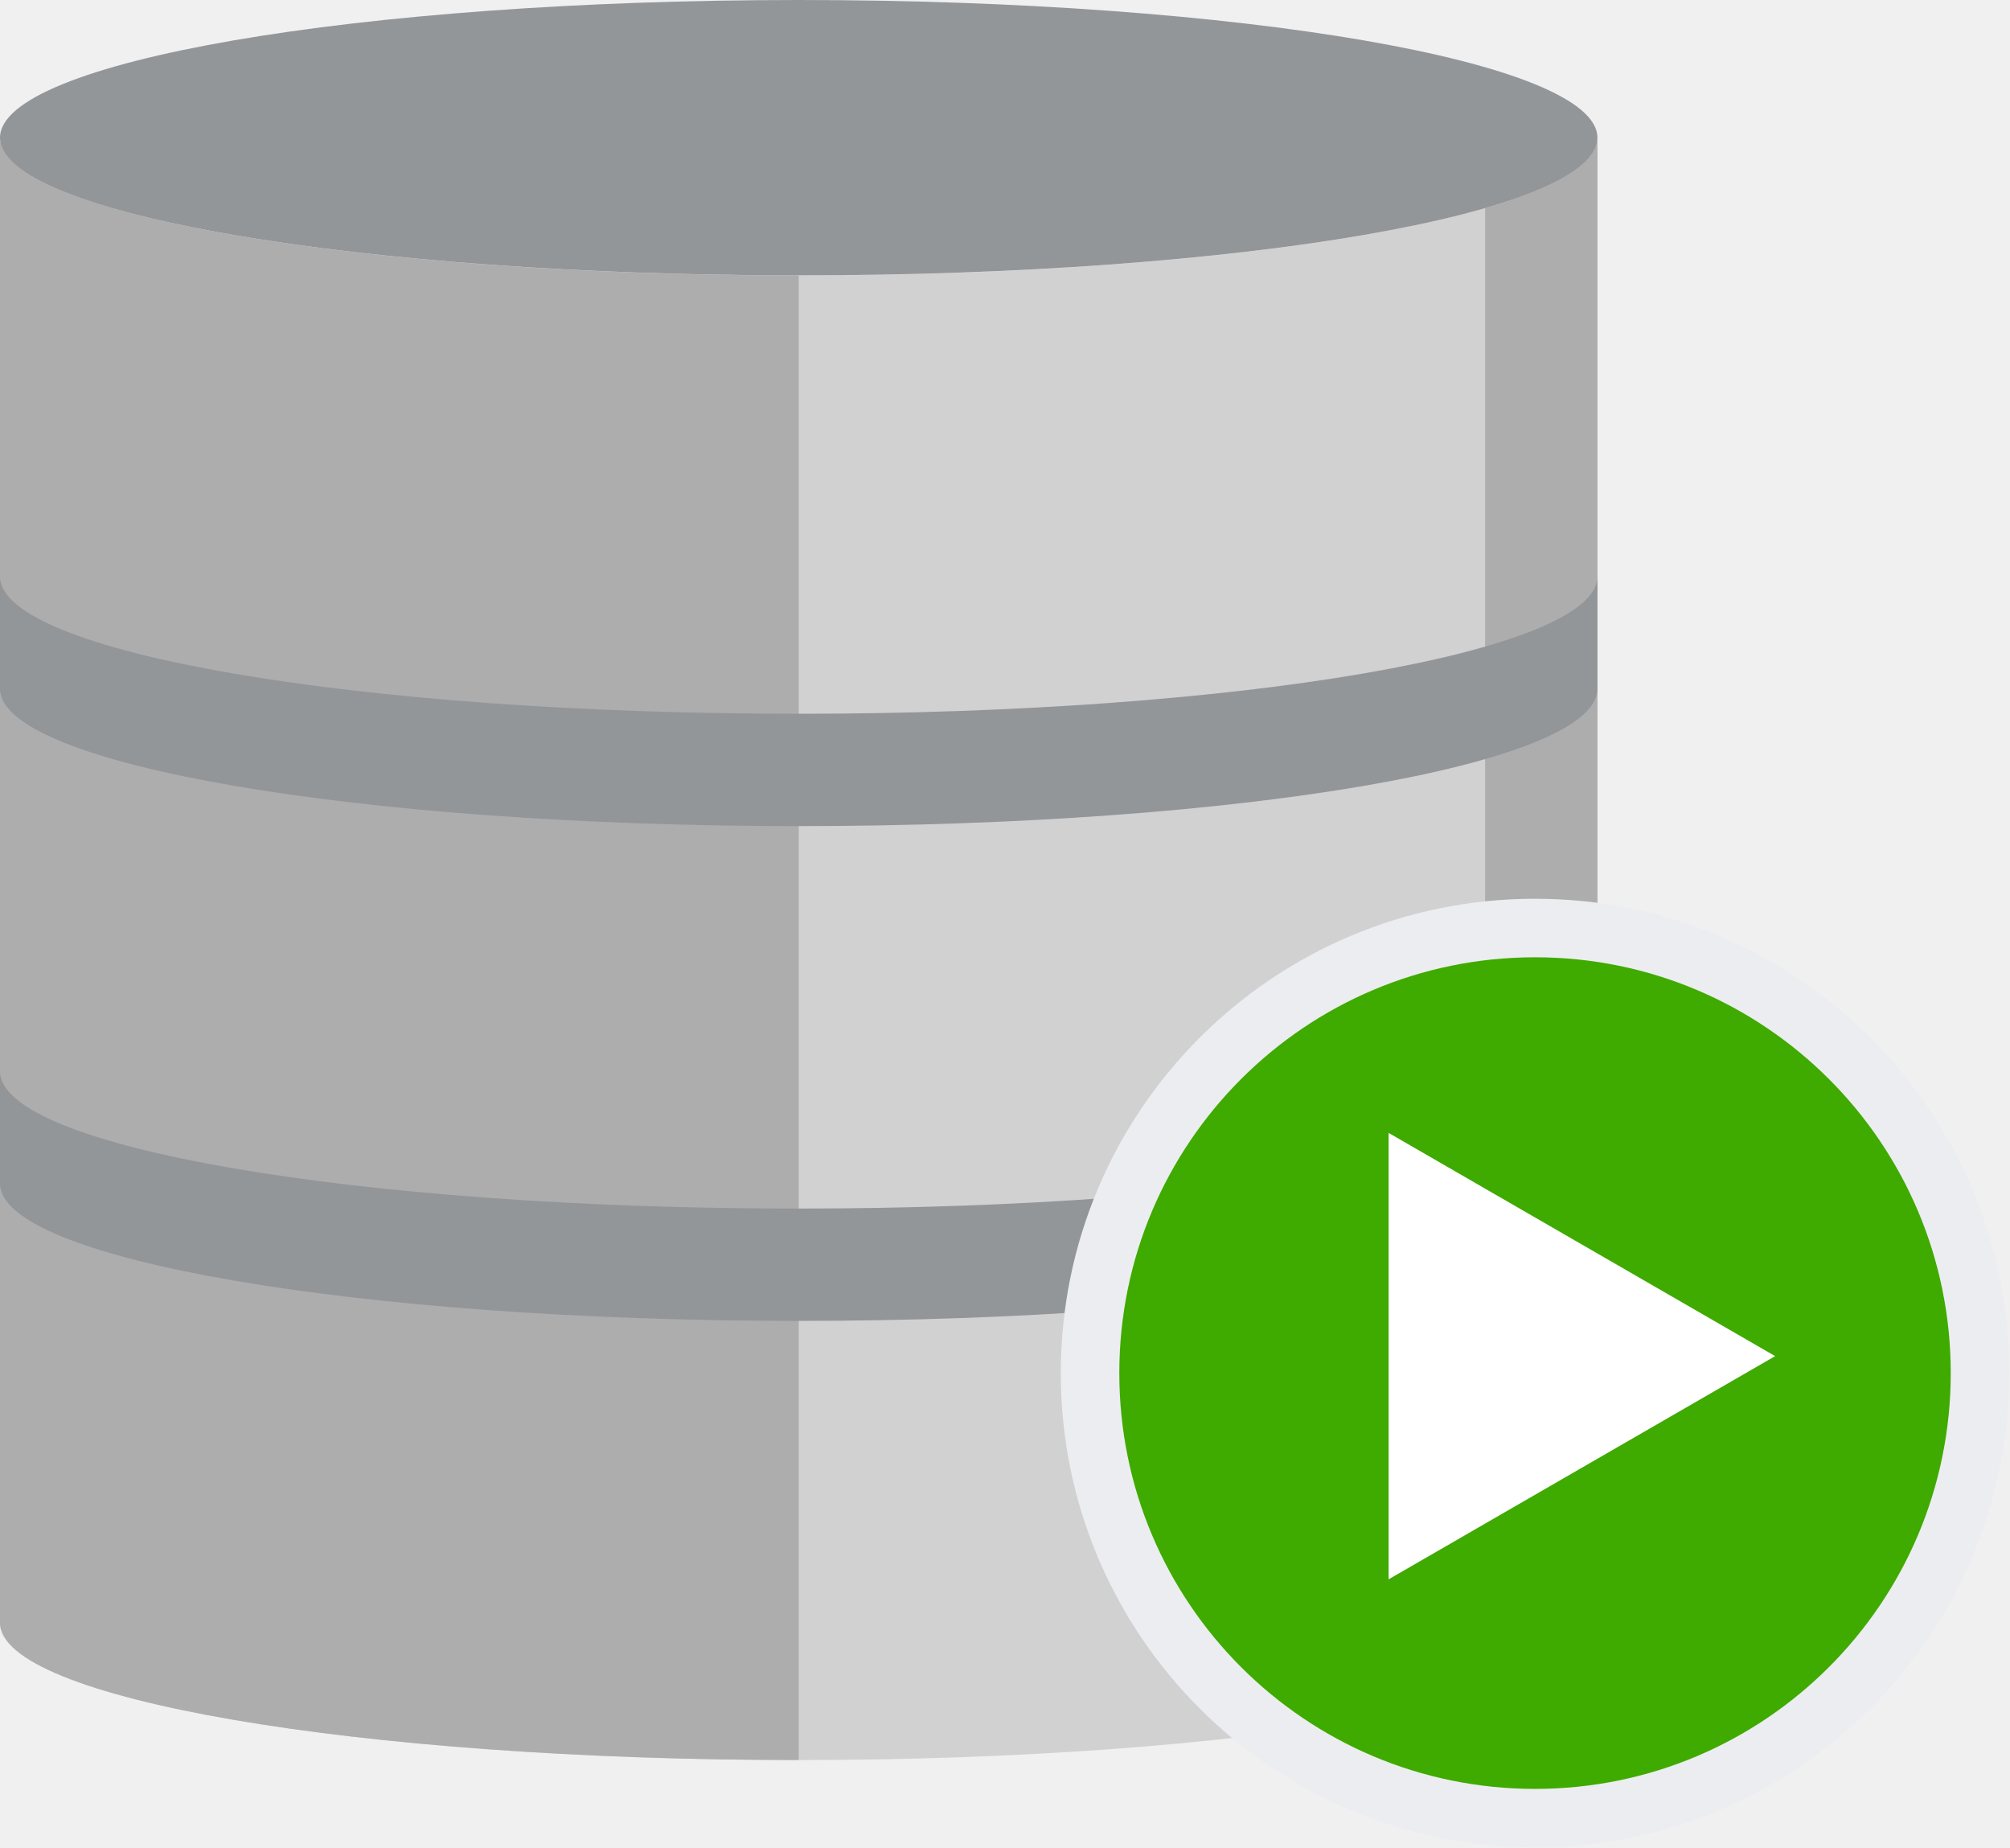
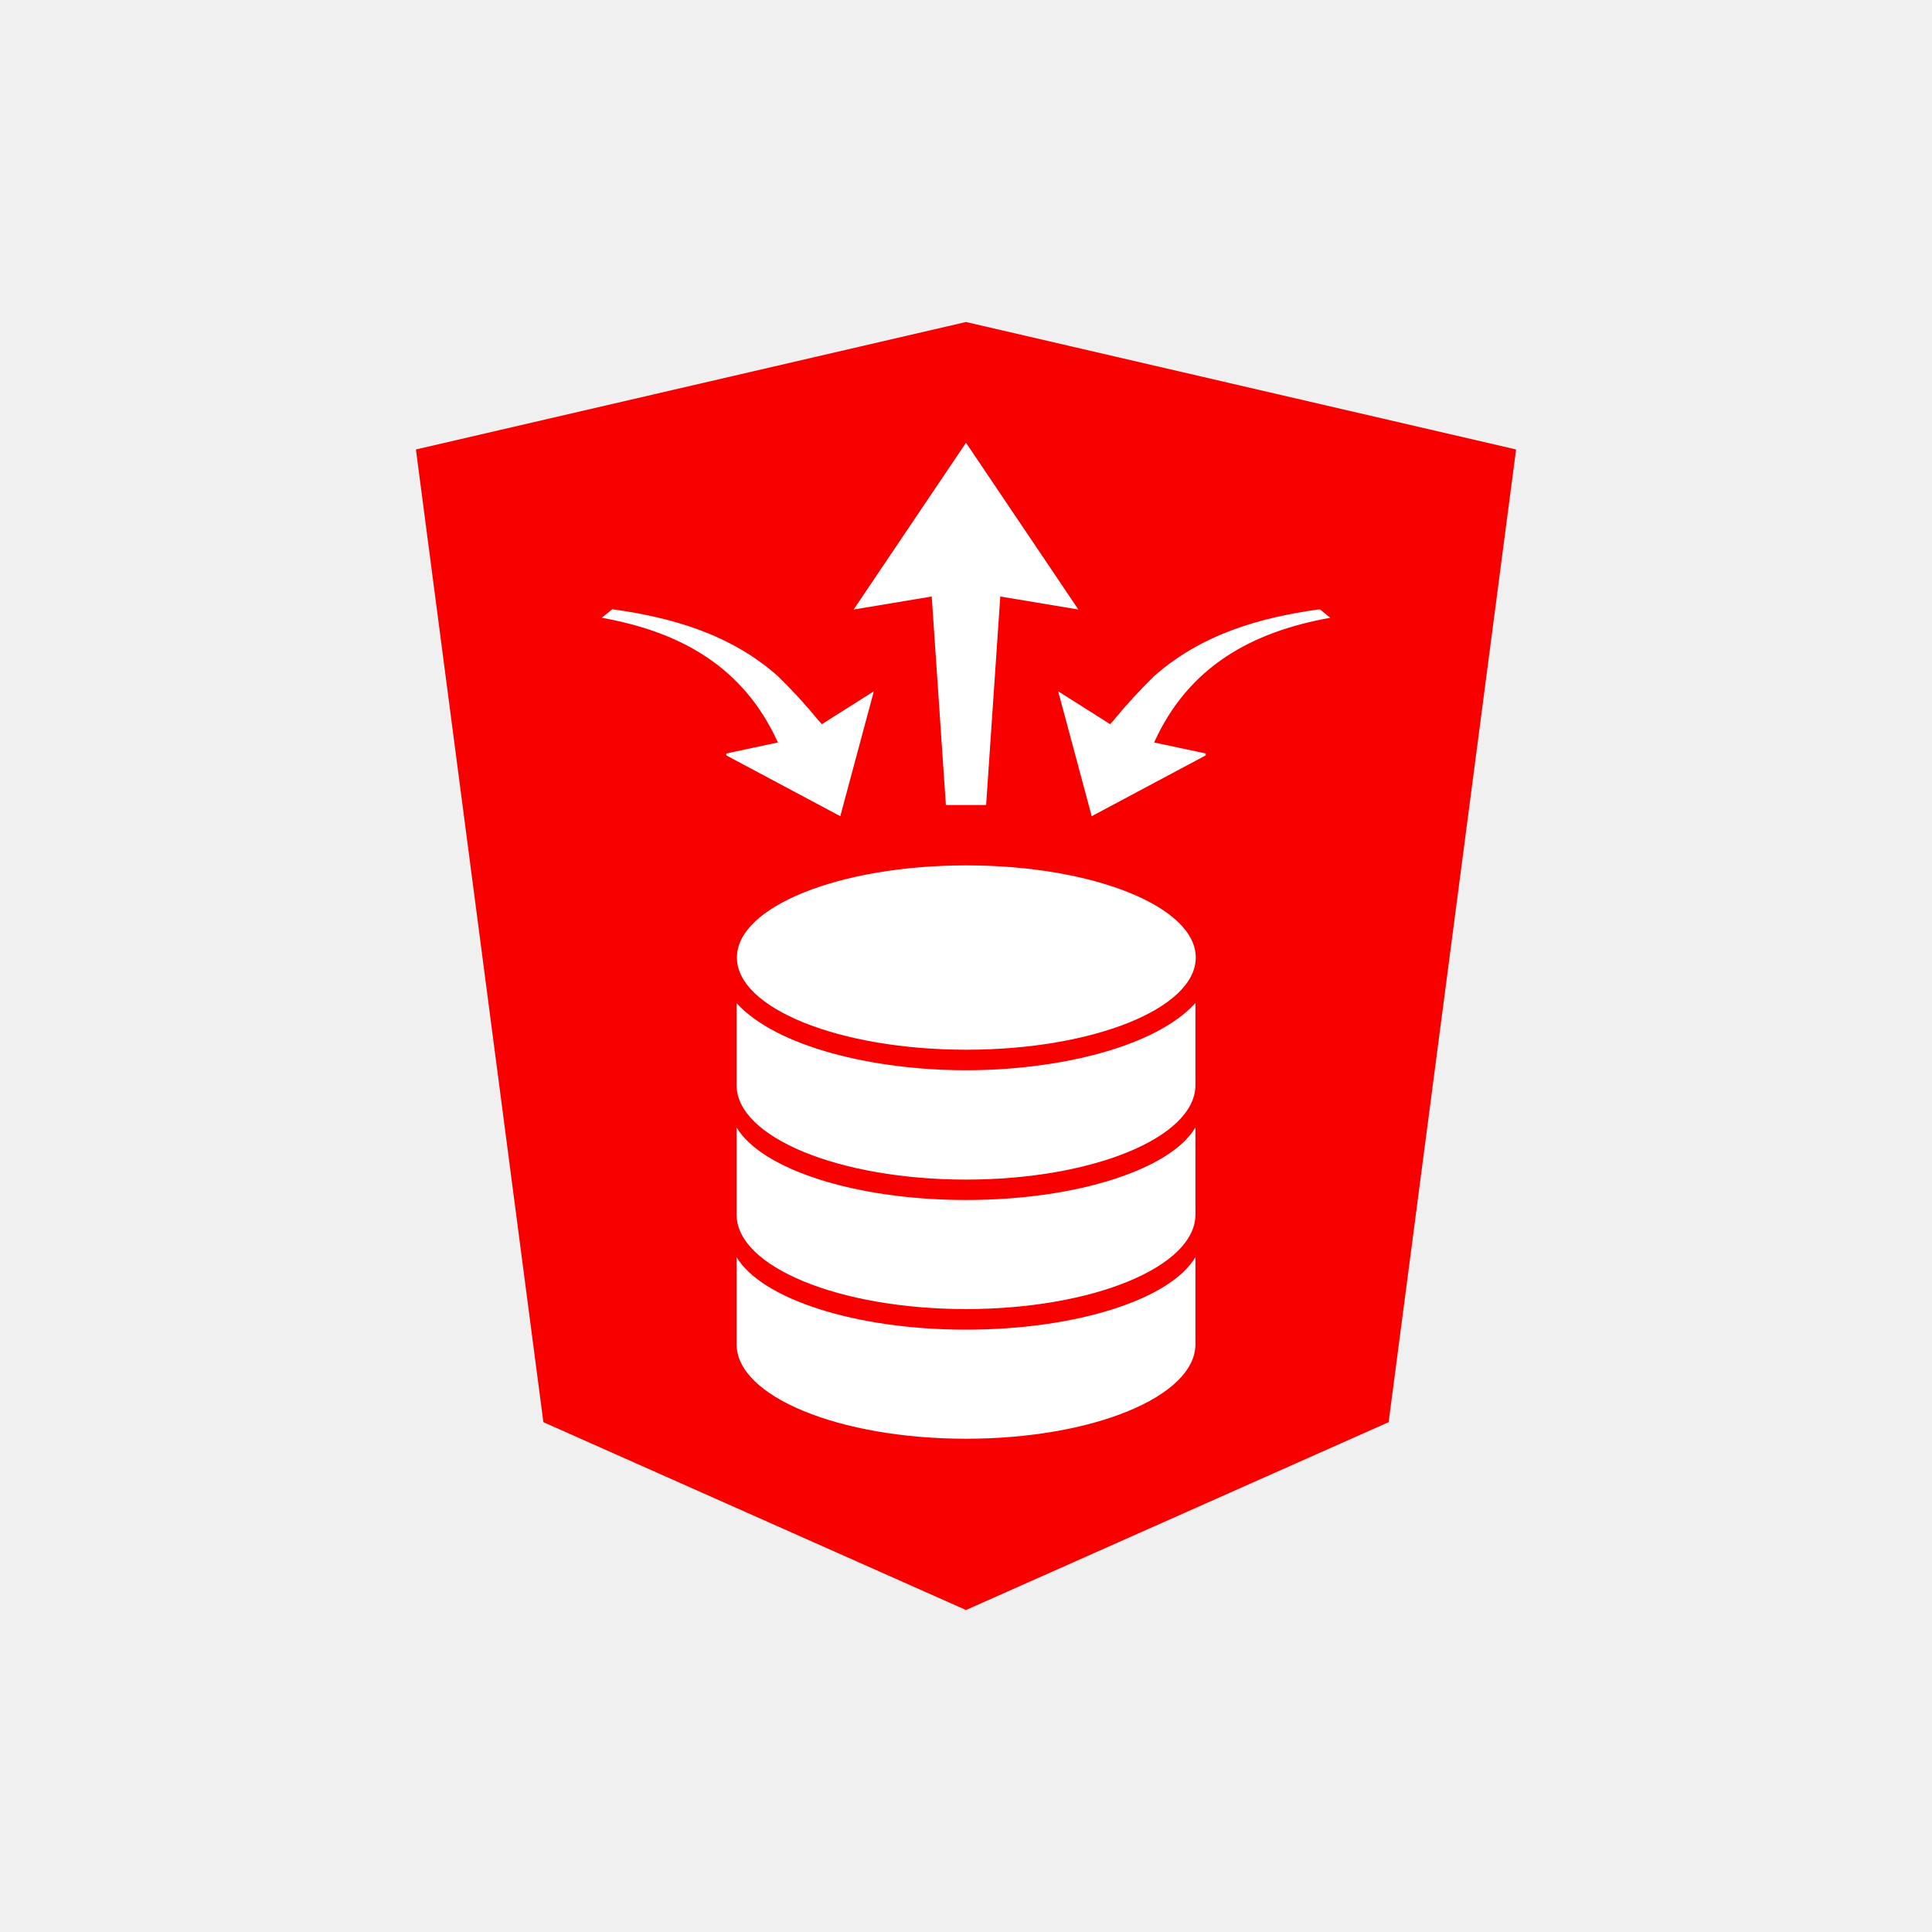
- <svg xmlns="http://www.w3.org/2000/svg" viewBox="0 0 185 170" version="1.1" id="svg870" width="185" height="170">
-   <defs id="defs874" />
-   <g id="g967" transform="matrix(1.7,0,0,1.7,-50.99999,-50.99999)">
-     <path d="m 73.243,44.912 c -23.885,0 -43.243,-3.338 -43.243,-7.432 v 80.358 c 0,4.115 19.358,7.432 43.243,7.432 23.885,0 43.243,-3.338 43.243,-7.432 V 37.432 c 0,4.142 -19.358,7.48 -43.243,7.48 z" fill="#d1d1d1" id="path852" style="stroke-width:0.676" />
-     <path d="m 30,37.432 v 80.405 c 0,4.115 19.358,7.432 43.243,7.432 V 44.912 c -23.885,0 -43.243,-3.338 -43.243,-7.48 z" fill="#adadad" id="path854" style="stroke-width:0.676" />
-     <path d="m 110.405,41.27 v 80.358 c 3.858,-1.115 6.081,-2.419 6.081,-3.811 V 37.432 c 0,1.419 -2.216,2.703 -6.081,3.838 z" fill="#adadad" id="path856" style="stroke-width:0.676" />
-     <ellipse cx="73.243" cy="37.453" rx="43.243" ry="7.453" fill="#939699" id="ellipse858" style="stroke-width:0.676" />
-     <path d="m 30,87.986 c 0,4.115 19.358,7.432 43.243,7.432 23.885,0 43.243,-3.338 43.243,-7.432 v 6.081 c 0,4.115 -19.358,7.432 -43.243,7.432 -23.885,0 -43.243,-3.338 -43.243,-7.432 z" fill="#939699" id="path860" style="stroke-width:0.676" />
-     <path d="m 30,61.203 c 0,4.115 19.358,7.432 43.243,7.432 23.885,0 43.243,-3.338 43.243,-7.432 v 6.081 c 0,4.115 -19.358,7.432 -43.243,7.432 -23.885,0 -43.243,-3.338 -43.243,-7.432 z" fill="#939699" id="path862" style="stroke-width:0.676" />
-     <circle cx="113.108" cy="104.324" r="25.676" fill="#ecedf0" id="circle864" style="stroke-width:0.676" />
-     <circle cx="113.108" cy="104.324" r="22.507" fill="#3faa00" id="circle866" style="stroke-width:0.676" />
-     <polygon points="173.27,216.52 204.24,198.64 173.27,180.76 " fill="#ffffff" id="polygon868" transform="matrix(0.6756757,0,0,0.6756757,-11.89189,-30.81081)" />
-   </g>
+ <svg xmlns="http://www.w3.org/2000/svg" viewBox="0 0 288 288">
+   <polygon points="144 240 207 212 226 67 144 48 62 67 81 212 144 240" fill="#f80000" />
+   <path d="M144,159.54c-13.79,0-28.23-3.47-34.2-10v12.22c0,7.78,15.31,14.08,34.2,14.08s34.2-6.3,34.2-14.08V149.52C172.28,156.06,157.83,159.54,144,159.54Z" fill="#fff" />
+   <ellipse cx="144.05" cy="142.74" rx="34.2" ry="13.74" fill="#fff" />
+   <rect width="288" height="288" fill="none" />
+   <polygon points="144 65.55 144 65.55 144 65.55 144 65.55" fill="#fff" />
+   <polygon points="147 120 149.11 88.92 160.75 90.86 144 66 127.25 90.86 138.89 88.92 141 120 147 120" fill="#fff" />
+   <path d="M91.27,90.82c9.08,1.25,17.7,3.78,24.72,10a80.51,80.51,0,0,1,6,6.55l.53.58,7.74-4.9-5,18.62-17-9.07v-.28l7.7-1.64c-5.14-11.35-14.6-16.5-26.26-18.59Z" fill="#fff" />
+   <path d="M196.73,90.82c-9.08,1.25-17.7,3.78-24.72,10a80.51,80.51,0,0,0-6,6.55l-.53.58-7.74-4.9,5,18.62,17-9.07v-.28l-7.7-1.64c5.14-11.35,14.6-16.5,26.26-18.59Z" fill="#fff" />
+   <polygon points="178.25 164.79 178.25 164.79 178.24 164.79 178.25 164.79" fill="#fff" />
+   <polygon points="107.26 164.79 107.25 164.79 107.25 164.79 107.26 164.79" fill="#fff" />
+   <path d="M144,178.88c-16.61,0-30.53-4.62-34.2-10.82v13c0,7.78,15.31,14.08,34.2,14.08s34.2-6.3,34.2-14.08v-13C174.57,174.26,160.66,178.88,144,178.88Z" fill="#fff" />
+   <path d="M144,198.21c-16.61,0-30.53-4.62-34.2-10.82v13c0,7.78,15.31,14.08,34.2,14.08s34.2-6.3,34.2-14.08v-13C174.57,193.6,160.66,198.21,144,198.21Z" fill="#fff" />
</svg>
